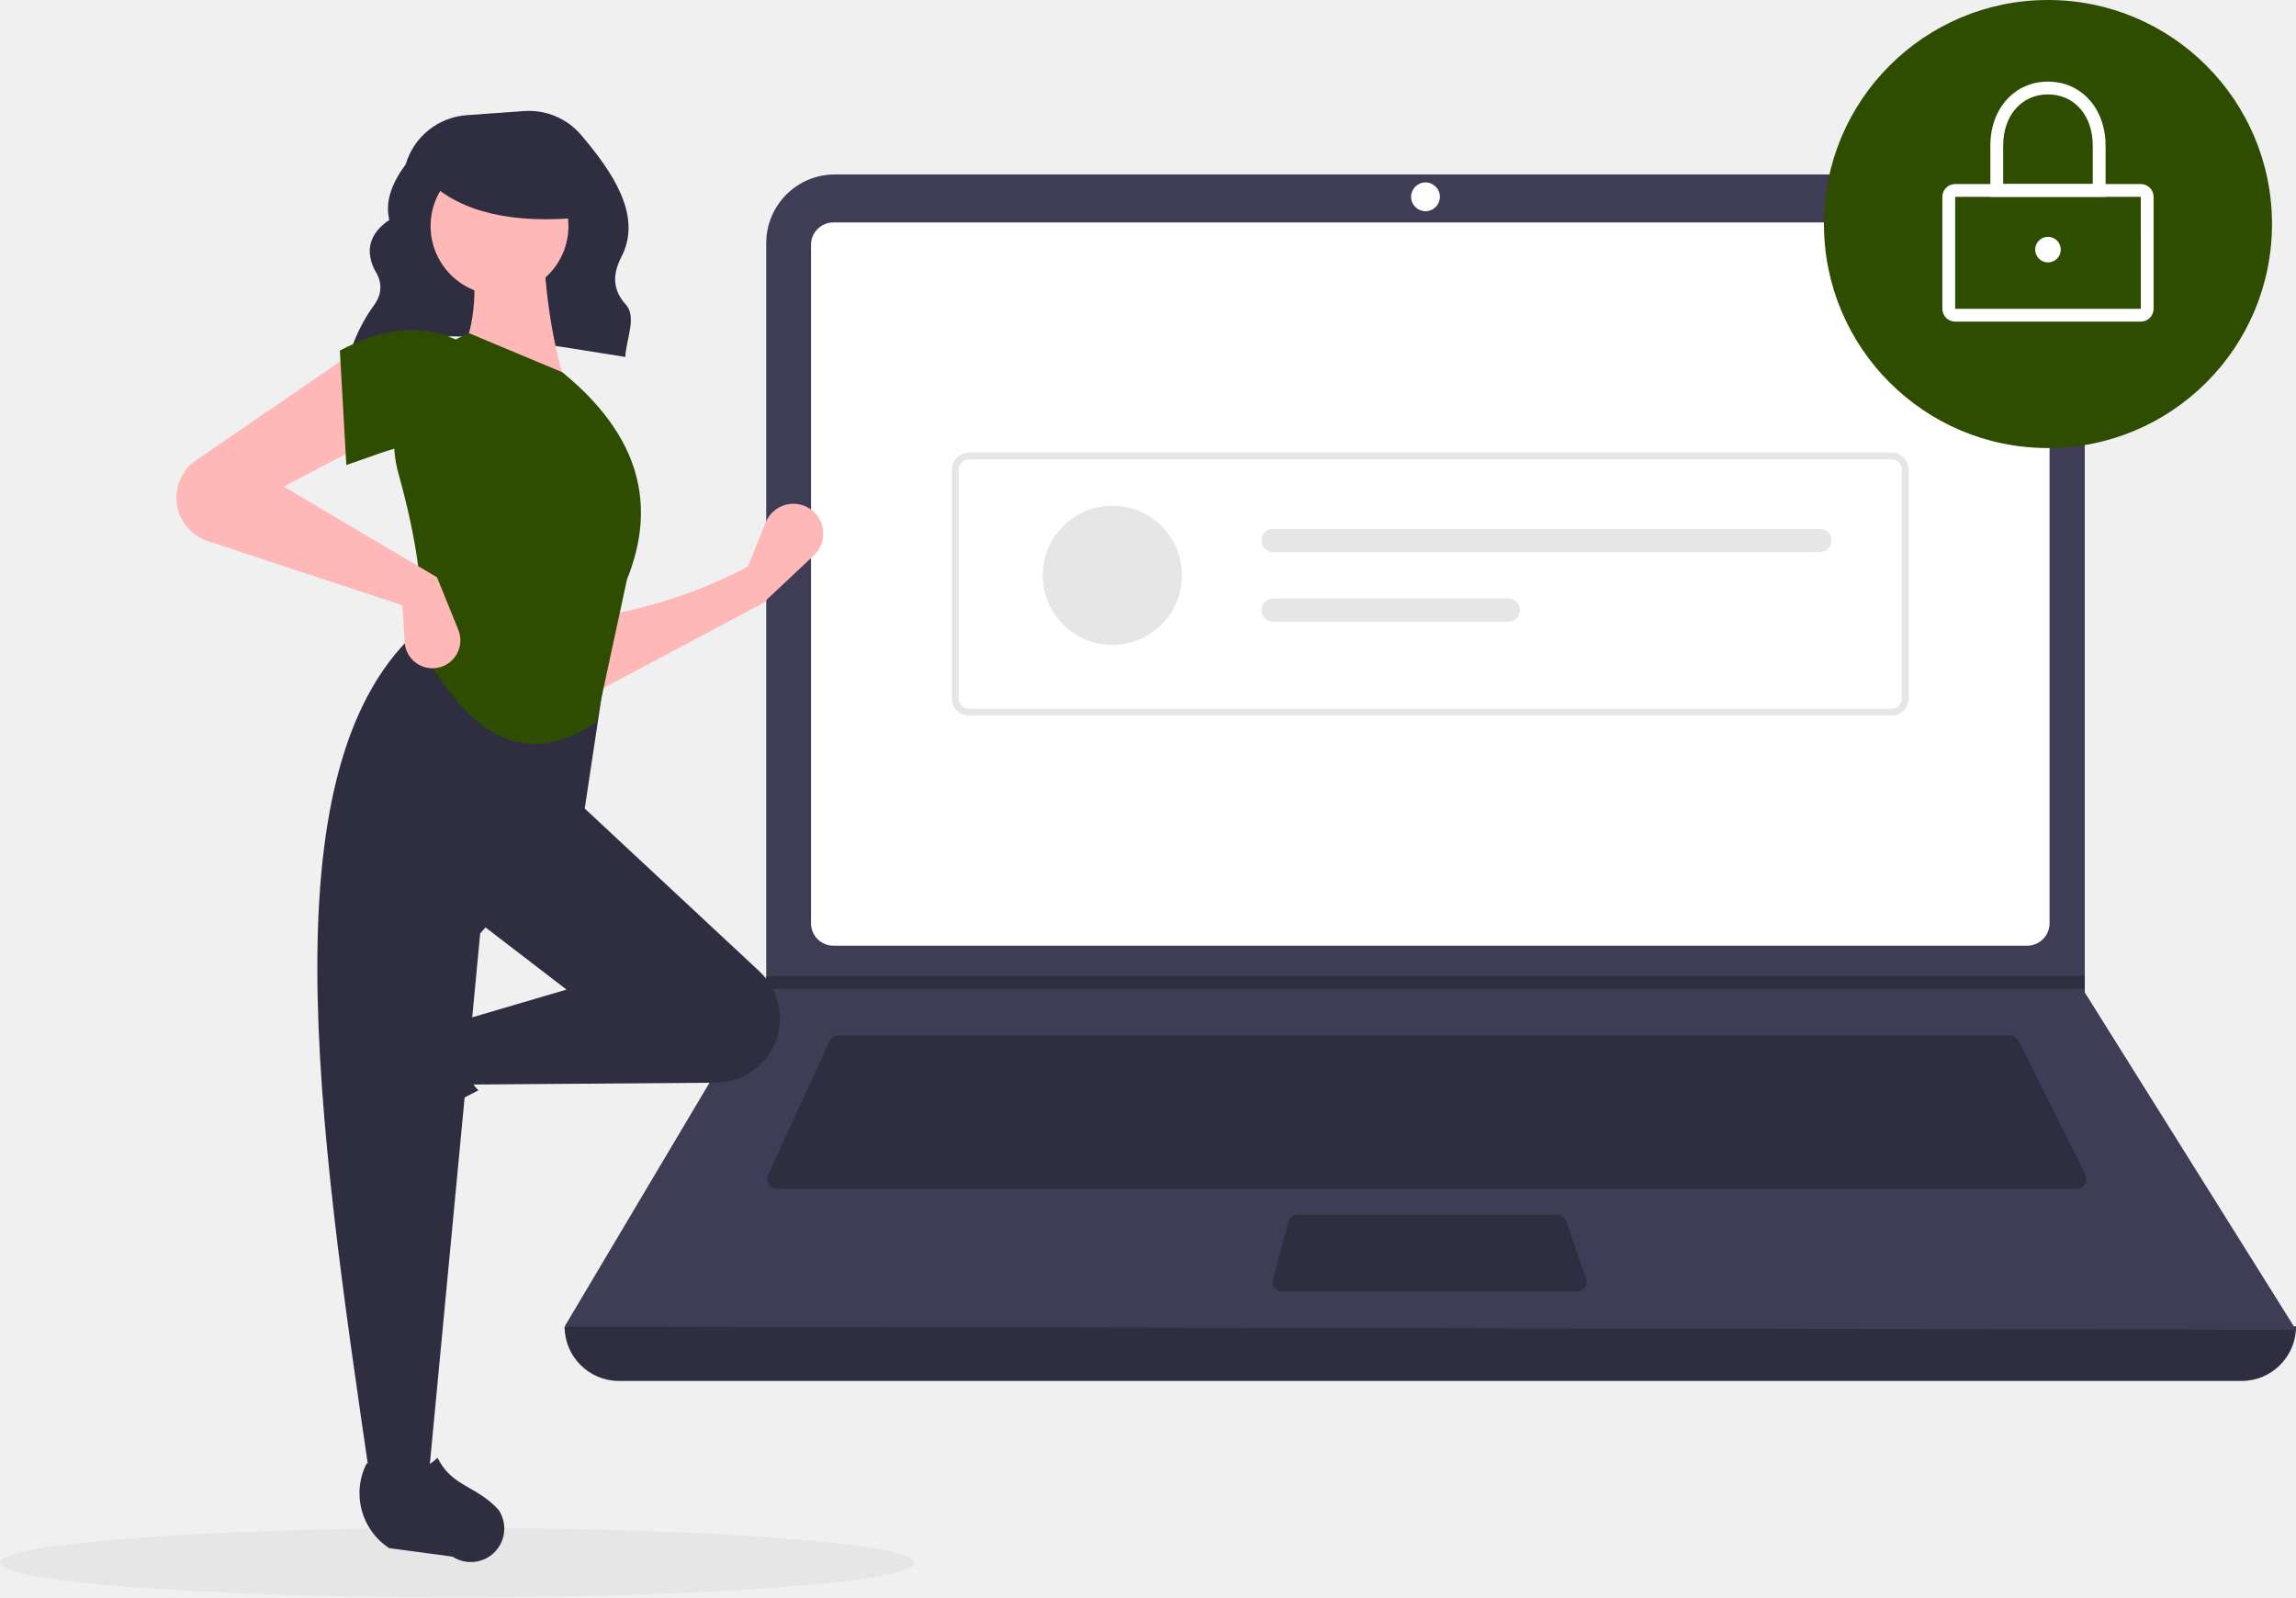
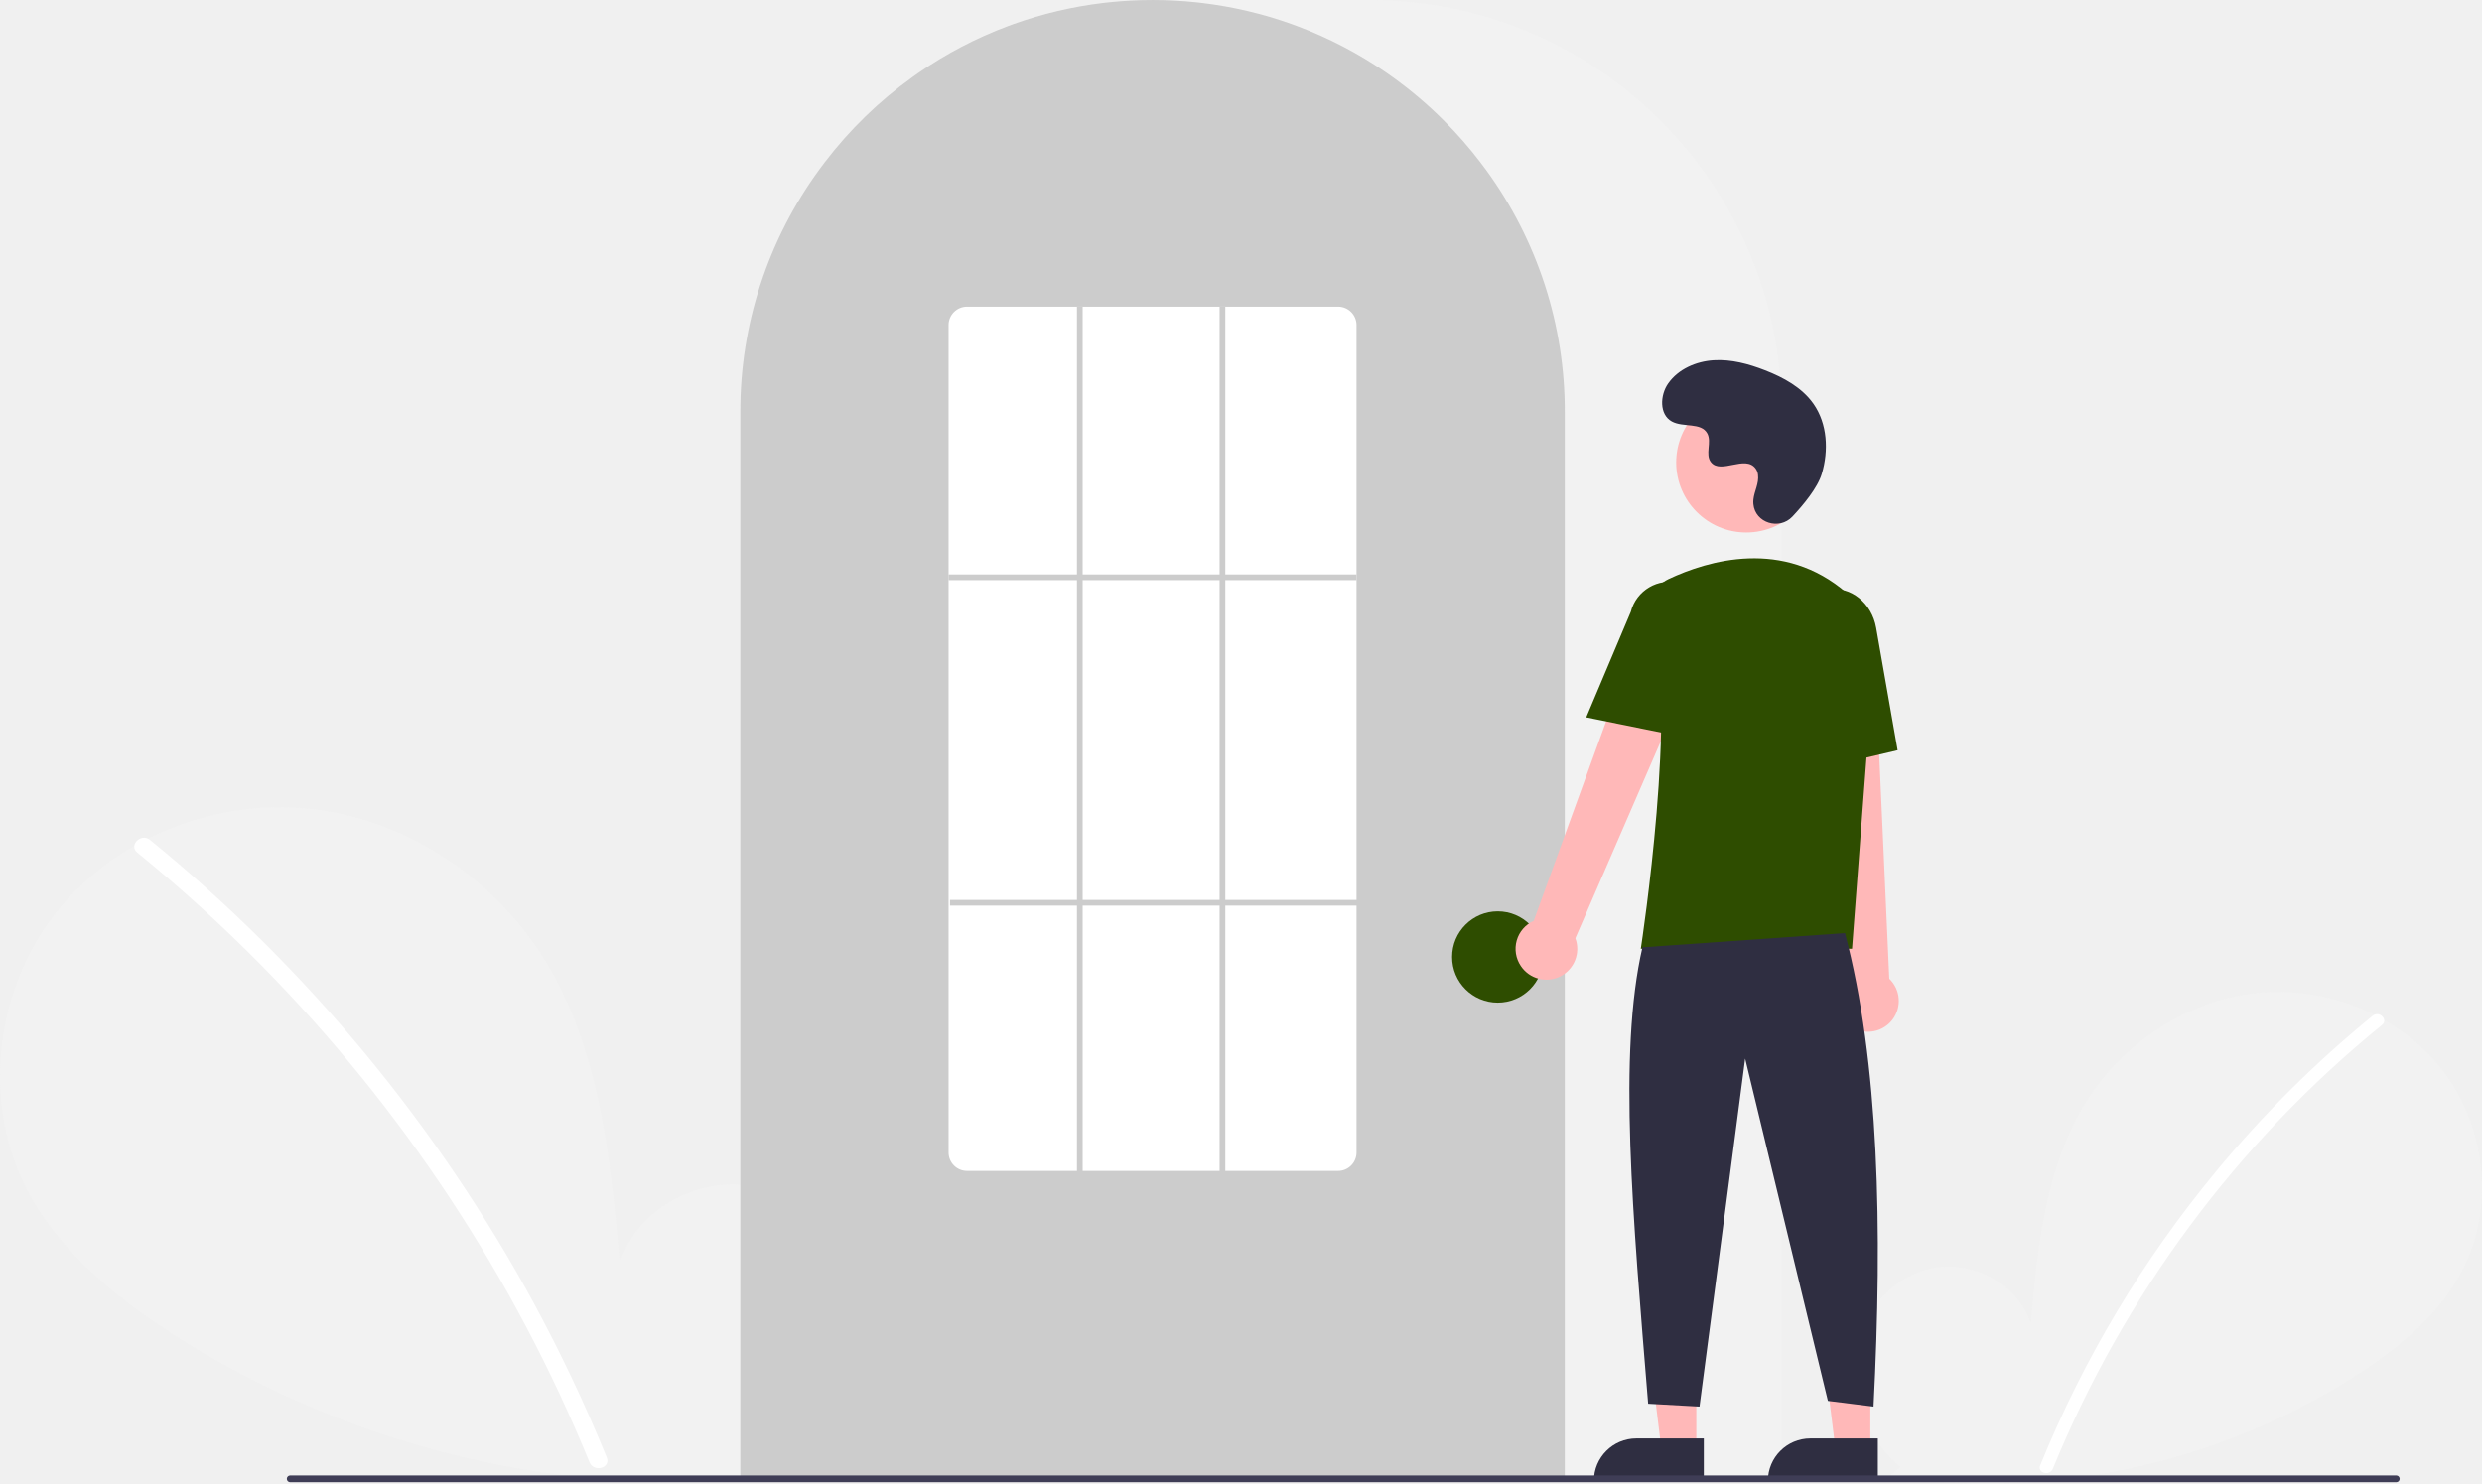
- <svg xmlns="http://www.w3.org/2000/svg" data-name="Layer 1" width="793" height="551.732" viewBox="0 0 793 551.732">
-   <ellipse cx="158" cy="539.732" rx="158" ry="12" fill="#e6e6e6" />
-   <path d="M324.272,296.554c27.497-11.695,61.744-4.285,95.191.858.311-6.228,4.084-13.808.132-18.153-4.801-5.279-4.359-10.825-1.47-16.404,7.388-14.265-3.197-29.444-13.884-42.065a23.669,23.669,0,0,0-19.755-8.292l-19.797,1.414A23.709,23.709,0,0,0,343.635,230.859v0c-4.727,6.429-7.257,12.841-5.664,19.219-7.081,4.839-8.27,10.68-5.089,17.264,2.698,4.146,2.669,8.182-.123,12.106a55.891,55.891,0,0,0-8.31,16.506Z" transform="translate(-203.5 -174.1342)" fill="#2f2e41" />
-   <path d="M977.709,651.097H417.291A18.791,18.791,0,0,1,398.5,632.306h0q304.727-35.415,598,0h0A18.791,18.791,0,0,1,977.709,651.097Z" transform="translate(-203.5 -174.1342)" fill="#2f2e41" />
-   <path d="M996.5,633.412l-598-1.105,69.306-116.616.332-.553V258.131a23.752,23.752,0,0,1,23.754-23.754H899.792a23.752,23.752,0,0,1,23.754,23.754V516.906Z" transform="translate(-203.5 -174.1342)" fill="#3f3d56" />
-   <path d="M491.35,250.957a7.746,7.746,0,0,0-7.738,7.738V493.031a7.747,7.747,0,0,0,7.738,7.738H903.65a7.747,7.747,0,0,0,7.738-7.738V258.694a7.747,7.747,0,0,0-7.738-7.738Z" transform="translate(-203.5 -174.1342)" fill="#fff" />
-   <path d="M493.078,531.718a3.325,3.325,0,0,0-3.013,1.93l-21.355,46.425a3.316,3.316,0,0,0,3.012,4.702H920.814a3.316,3.316,0,0,0,2.965-4.799L900.567,533.551a3.299,3.299,0,0,0-2.965-1.833Z" transform="translate(-203.5 -174.1342)" fill="#2f2e41" />
-   <circle cx="492.342" cy="67.98" r="4.974" fill="#fff" />
-   <path d="M651.7,593.619a3.321,3.321,0,0,0-3.202,2.454l-5.357,19.896a3.316,3.316,0,0,0,3.202,4.179h101.874a3.315,3.315,0,0,0,3.133-4.401l-6.887-19.896a3.318,3.318,0,0,0-3.134-2.231Z" transform="translate(-203.5 -174.1342)" fill="#2f2e41" />
-   <polygon points="720.046 337.135 720.046 341.556 264.306 341.556 264.649 341.004 264.649 337.135 720.046 337.135" fill="#2f2e41" />
-   <circle cx="707.335" cy="77.375" r="77.375" fill="#2e4d00" />
-   <path d="M942.89,285.223H878.779a4.426,4.426,0,0,1-4.421-4.421V242.114a4.426,4.426,0,0,1,4.421-4.421H942.89a4.426,4.426,0,0,1,4.421,4.421v38.688A4.426,4.426,0,0,1,942.89,285.223Zm-64.111-43.109v38.688h64.114L942.89,242.114Z" transform="translate(-203.5 -174.1342)" fill="#fff" />
-   <path d="M930.731,242.114h-39.793V224.428c0-12.81,8.368-22.107,19.896-22.107s19.896,9.297,19.896,22.107Zm-35.372-4.421h30.95V224.428c0-10.413-6.363-17.686-15.475-17.686s-15.475,7.273-15.475,17.686Z" transform="translate(-203.5 -174.1342)" fill="#fff" />
-   <circle cx="707.335" cy="86.218" r="4.421" fill="#fff" />
-   <path d="M856.82,421.284H538.18a5.908,5.908,0,0,1-5.901-5.901V336.342a5.908,5.908,0,0,1,5.901-5.901H856.82a5.908,5.908,0,0,1,5.901,5.901V415.383A5.908,5.908,0,0,1,856.82,421.284Zm-318.64-88.482a3.544,3.544,0,0,0-3.54,3.54V415.383a3.544,3.544,0,0,0,3.54,3.54H856.82a3.544,3.544,0,0,0,3.54-3.54V336.342a3.544,3.544,0,0,0-3.54-3.54Z" transform="translate(-203.5 -174.1342)" fill="#e6e6e6" />
-   <circle cx="384.19" cy="198.695" r="24.036" fill="#e6e6e6" />
-   <path d="M643.203,356.805a4.006,4.006,0,1,0,0,8.012H832.061a4.006,4.006,0,0,0,0-8.012Z" transform="translate(-203.5 -174.1342)" fill="#e6e6e6" />
-   <path d="M643.203,380.842a4.006,4.006,0,1,0,0,8.012H724.469a4.006,4.006,0,1,0,0-8.012Z" transform="translate(-203.5 -174.1342)" fill="#e6e6e6" />
-   <path d="M467.022,382.462,408.119,413.778l-.746-26.096c19.226-3.209,37.517-8.797,54.429-17.895l6.16-15.22a10.318,10.318,0,0,1,17.536-2.678l0,0a10.318,10.318,0,0,1-.908,14.069Z" transform="translate(-203.5 -174.1342)" fill="#ffb8b8" />
-   <path d="M323.098,563.267v0a11.574,11.574,0,0,1,1.469-9.363l12.939-19.858a22.612,22.612,0,0,1,29.335-7.739h0c-5.438,9.256-4.68,17.377,1.878,24.434a117.631,117.631,0,0,0-27.936,19.045A11.574,11.574,0,0,1,323.098,563.267Z" transform="translate(-203.5 -174.1342)" fill="#2f2e41" />
-   <path d="M469.705,537.303l0,0a22.203,22.203,0,0,1-18.871,10.779l-85.96.651-3.728-21.623,38.026-11.184-32.061-24.605L402.154,450.313l63.65,59.324A22.203,22.203,0,0,1,469.705,537.303Z" transform="translate(-203.5 -174.1342)" fill="#2f2e41" />
-   <path d="M351.453,685.179H331.321c-18.075-123.898-36.474-248.142,17.895-294.515l64.122,10.439L405.136,455.532l-35.789,41.008Z" transform="translate(-203.5 -174.1342)" fill="#2f2e41" />
-   <path d="M369.149,713.246h0a11.574,11.574,0,0,1-9.363-1.469l-21.859-2.938a22.612,22.612,0,0,1-7.741-29.335v0c9.257,5.437,17.377,4.679,24.434-1.879,4.986,10.067,13.201,9.453,21.047,17.935A11.574,11.574,0,0,1,369.149,713.246Z" transform="translate(-203.5 -174.1342)" fill="#2f2e41" />
-   <path d="M399.172,307.902l-37.28-8.947c6.192-12.674,6.702-26.776,3.728-41.754l25.351-.746C391.764,275.08,394.167,292.481,399.172,307.902Z" transform="translate(-203.5 -174.1342)" fill="#ffb8b8" />
-   <path d="M409.418,423.552c-27.139,18.493-46.314.633-60.947-26.923,2.033-16.862-1.259-37.041-7.357-58.966a40.138,40.138,0,0,1,24.506-48.401h0l32.061,13.421c27.224,22.19,32.582,46.227,22.368,71.578Z" transform="translate(-203.5 -174.1342)" fill="#2e4d00" />
-   <path d="M331.321,326.542,301.497,342.2l52.938,31.316,7.366,18.17a9.637,9.637,0,0,1-5.789,12.731h0a9.637,9.637,0,0,1-12.762-8.544l-.745-12.663-67.284-22.204a15.733,15.733,0,0,1-9.873-9.611v0a15.733,15.733,0,0,1,5.903-18.303l54.105-37.118Z" transform="translate(-203.5 -174.1342)" fill="#ffb8b8" />
-   <path d="M361.146,329.524c-12.439-5.451-23.749.47-38.026,5.219l-2.237-39.517c14.176-7.556,27.692-9.593,40.263-3.728Z" transform="translate(-203.5 -174.1342)" fill="#2e4d00" />
-   <circle cx="172.525" cy="78.093" r="23.802" fill="#ffb8b8" />
-   <path d="M404.5,249.224c-23.566,2.308-41.523-1.546-53-12.52v-8.838h51Z" transform="translate(-203.5 -174.1342)" fill="#2f2e41" />
+ <svg xmlns="http://www.w3.org/2000/svg" data-name="Layer 1" width="870" height="520.139" viewBox="0 0 870 520.139">
+   <path d="M831.092,704.187c-11.138-9.412-17.904-24.28-16.13-38.754s12.764-27.78,27.018-30.854,30.504,5.435,34.834,19.359c2.383-26.846,5.129-54.818,19.402-77.68,12.924-20.701,35.309-35.514,59.569-38.164s49.803,7.359,64.933,26.507,18.835,46.985,8.238,68.969c-7.806,16.195-22.188,28.247-37.257,38.052a240.452,240.452,0,0,1-164.454,35.977Z" transform="translate(-165 -189.9307)" fill="#f2f2f2" />
+   <path d="M996.728,546.01a393.414,393.414,0,0,0-54.826,54.442,394.561,394.561,0,0,0-61.752,103.194c-1.112,2.725,3.313,3.911,4.412,1.216A392.342,392.342,0,0,1,999.963,549.245c2.284-1.86-.97-5.08-3.236-3.236Z" transform="translate(-165 -189.9307)" fill="#fff" />
+   <path d="M445.067,701.63c15.299-12.927,24.591-33.348,22.154-53.228s-17.531-38.156-37.11-42.377-41.897,7.464-47.844,26.59c-3.273-36.873-7.044-75.292-26.648-106.693-17.751-28.433-48.497-48.778-81.818-52.418s-68.404,10.107-89.185,36.407-25.869,64.535-11.315,94.729c10.722,22.243,30.475,38.797,51.172,52.264,66.03,42.965,147.939,60.884,225.877,49.415" transform="translate(-165 -189.9307)" fill="#f2f2f2" />
+   <path d="M217.567,484.373a540.355,540.355,0,0,1,75.304,74.777A548.076,548.076,0,0,1,352.257,647.04a545.835,545.835,0,0,1,25.43,53.846c1.527,3.743-4.55,5.372-6.06,1.671a536.36,536.36,0,0,0-49.009-92.727A539.734,539.734,0,0,0,256.889,528.632a538.441,538.441,0,0,0-43.766-39.815c-3.138-2.555,1.332-6.978,4.444-4.444Z" transform="translate(-165 -189.9307)" fill="#fff" />
+   <path d="M789.5,708.931h-365v-374.5c0-79.678,64.822-144.5,144.5-144.5h76c79.677,0,144.5,64.822,144.5,144.5Z" transform="translate(-165 -189.9307)" fill="#f2f2f2" />
+   <path d="M713.5,708.931h-289v-374.5a143.382,143.382,0,0,1,27.596-84.944c.664-.905,1.326-1.798,2.009-2.681a144.466,144.466,0,0,1,30.754-29.851c.66-.48,1.322-.952,1.994-1.423a144.16,144.16,0,0,1,31.472-16.459c.661-.25,1.334-.501,2.007-.742a144.02,144.02,0,0,1,31.108-7.336c.658-.09,1.333-.16,2.008-.23a146.288,146.288,0,0,1,31.105,0c.673.07,1.349.141,2.014.231a143.995,143.995,0,0,1,31.1,7.335c.673.241,1.346.492,2.009.743a143.799,143.799,0,0,1,31.106,16.216c.672.461,1.344.933,2.006,1.405a145.987,145.987,0,0,1,18.384,15.564,144.305,144.305,0,0,1,12.724,14.551c.681.88,1.343,1.773,2.005,2.677A143.382,143.382,0,0,1,713.5,334.431Z" transform="translate(-165 -189.9307)" fill="#ccc" />
+   <circle cx="525" cy="335.5" r="16" fill="#2e4d00" />
+   <polygon points="594.599 507.783 582.339 507.783 576.506 460.495 594.601 460.496 594.599 507.783" fill="#ffb8b8" />
+   <path d="M573.582,504.28h23.644a0,0,0,0,1,0,0v14.887a0,0,0,0,1,0,0H558.695a0,0,0,0,1,0,0v0a14.887,14.887,0,0,1,14.887-14.887Z" fill="#2f2e41" />
+   <polygon points="655.599 507.783 643.339 507.783 637.506 460.495 655.601 460.496 655.599 507.783" fill="#ffb8b8" />
+   <path d="M634.582,504.28h23.644a0,0,0,0,1,0,0v14.887a0,0,0,0,1,0,0H619.695a0,0,0,0,1,0,0v0a14.887,14.887,0,0,1,14.887-14.887Z" fill="#2f2e41" />
+   <path d="M698.098,528.6a10.743,10.743,0,0,1,4.511-15.843l41.676-114.867L764.791,409.082,717.206,518.853a10.801,10.801,0,0,1-19.109,9.748Z" transform="translate(-165 -189.9307)" fill="#ffb8b8" />
+   <path d="M814.336,550.184a10.743,10.743,0,0,1-2.893-16.217L798.533,412.458l23.338,1.066L827.236,533.045a10.801,10.801,0,0,1-12.9,17.139Z" transform="translate(-165 -189.9307)" fill="#ffb8b8" />
+   <circle cx="612.106" cy="162.123" r="24.561" fill="#ffb8b8" />
+   <path d="M814.18,522.549H740.133l.089-.576c.133-.861,13.197-86.439,3.562-114.436a11.813,11.813,0,0,1,6.069-14.584h0c13.772-6.485,40.208-14.471,62.52,4.909a28.234,28.234,0,0,1,9.459,23.396Z" transform="translate(-165 -189.9307)" fill="#2e4d00" />
+   <path d="M754.354,448.181,721.018,441.418l15.626-37.03a13.997,13.997,0,0,1,27.106,6.998Z" transform="translate(-165 -189.9307)" fill="#2e4d00" />
+   <path d="M797.05,460.739l-2.004-45.941c-1.52-8.636,3.424-16.8,11.027-18.135,7.605-1.33,15.032,4.66,16.558,13.36l7.533,42.928Z" transform="translate(-165 -189.9307)" fill="#2e4d00" />
+   <path d="M811.716,517.049c11.915,45.377,13.214,103.069,10,166l-16-2-29-120-16,122-18-1c-5.377-66.03-10.613-122.715-2-160Z" transform="translate(-165 -189.9307)" fill="#2f2e41" />
+   <path d="M793.289,371.035c-4.582,4.881-13.091,2.261-13.688-4.407a8.055,8.055,0,0,1,.01-1.556c.308-2.954,2.015-5.635,1.606-8.754a4.59,4.59,0,0,0-.84-2.149c-3.651-4.889-12.222,2.187-15.668-2.239-2.113-2.714.371-6.987-1.251-10.021-2.14-4.004-8.479-2.029-12.454-4.221-4.423-2.439-4.158-9.225-1.247-13.353,3.551-5.034,9.776-7.72,15.923-8.107s12.253,1.275,17.992,3.511c6.521,2.541,12.988,6.054,17.001,11.788,4.88,6.973,5.35,16.348,2.909,24.502C802.098,360.99,797.031,367.049,793.289,371.035Z" transform="translate(-165 -189.9307)" fill="#2f2e41" />
+   <path d="M1004.982,709.574h-738.294a1.191,1.191,0,0,1,0-2.381h738.294a1.191,1.191,0,0,1,0,2.381Z" transform="translate(-165 -189.9307)" fill="#3f3d56" />
+   <path d="M634,600.431H504a6.465,6.465,0,0,1-6.5-6.415V303.846a6.465,6.465,0,0,1,6.5-6.415H634a6.465,6.465,0,0,1,6.5,6.415V594.015A6.465,6.465,0,0,1,634,600.431Z" transform="translate(-165 -189.9307)" fill="#fff" />
+   <rect x="332.5" y="201.39" width="143" height="2" fill="#ccc" />
+   <rect x="333" y="315.5" width="143" height="2" fill="#ccc" />
+   <rect x="377.5" y="107.5" width="2" height="304" fill="#ccc" />
+   <rect x="427.5" y="107.5" width="2" height="304" fill="#ccc" />
</svg>
